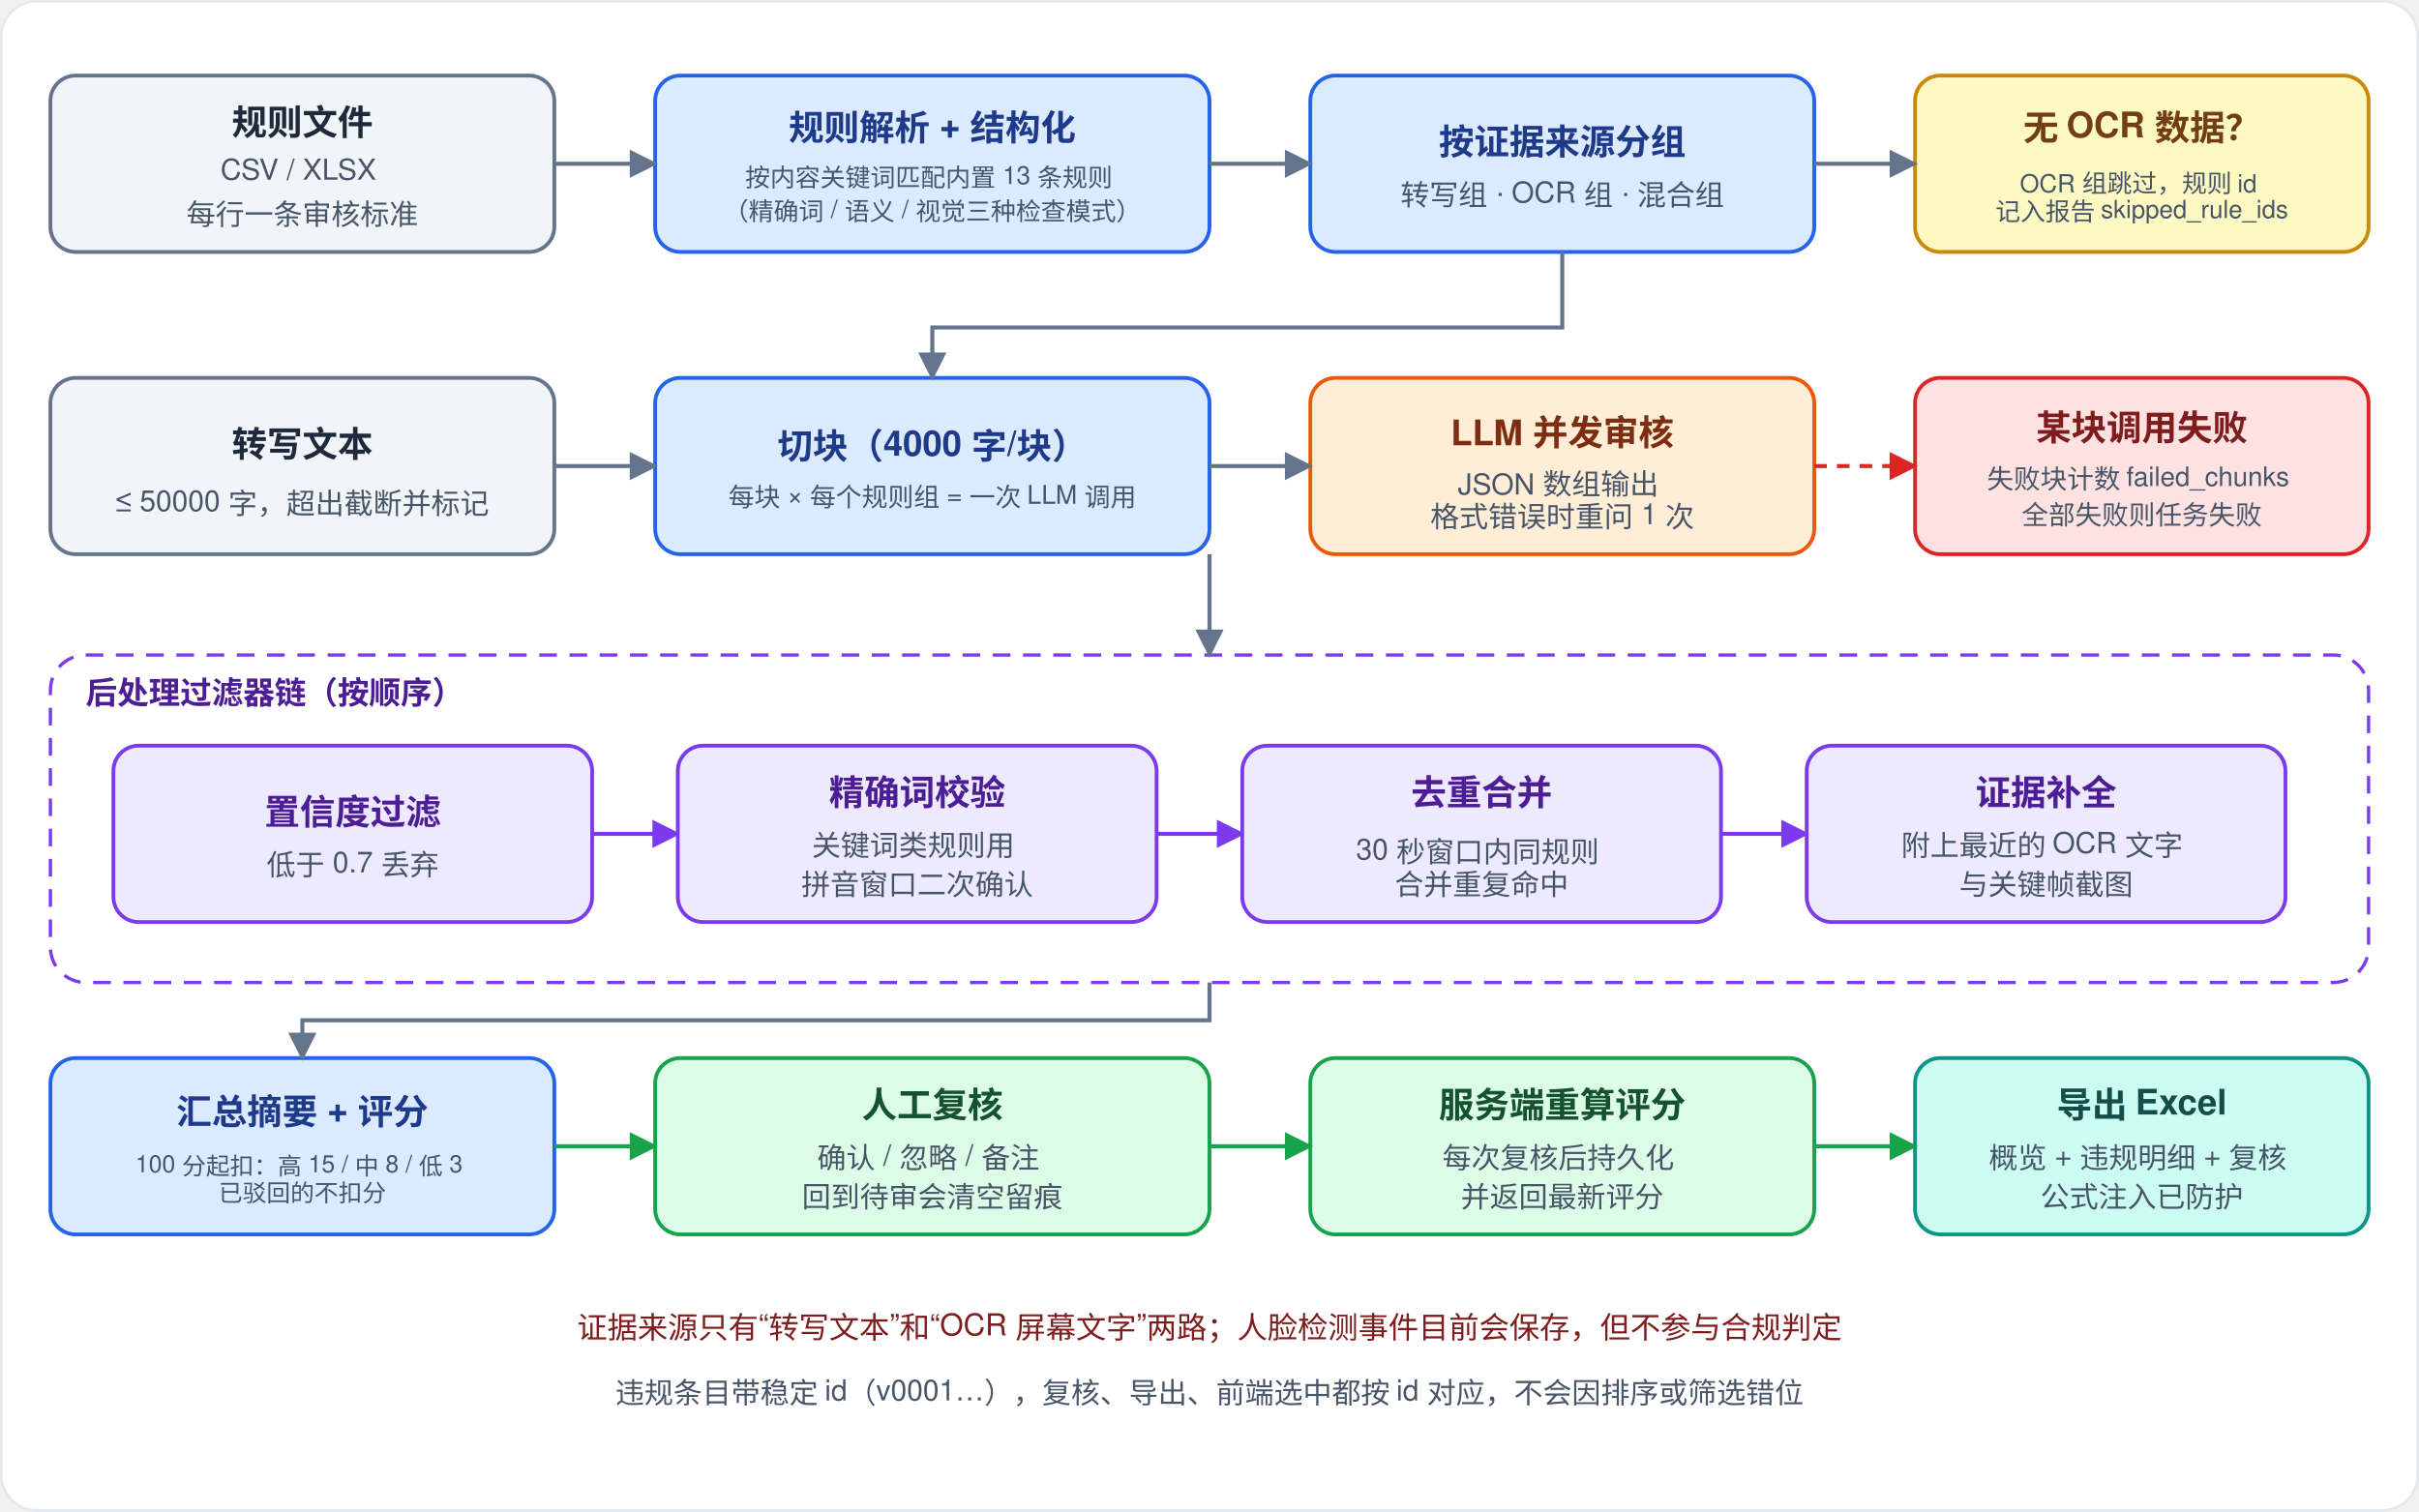
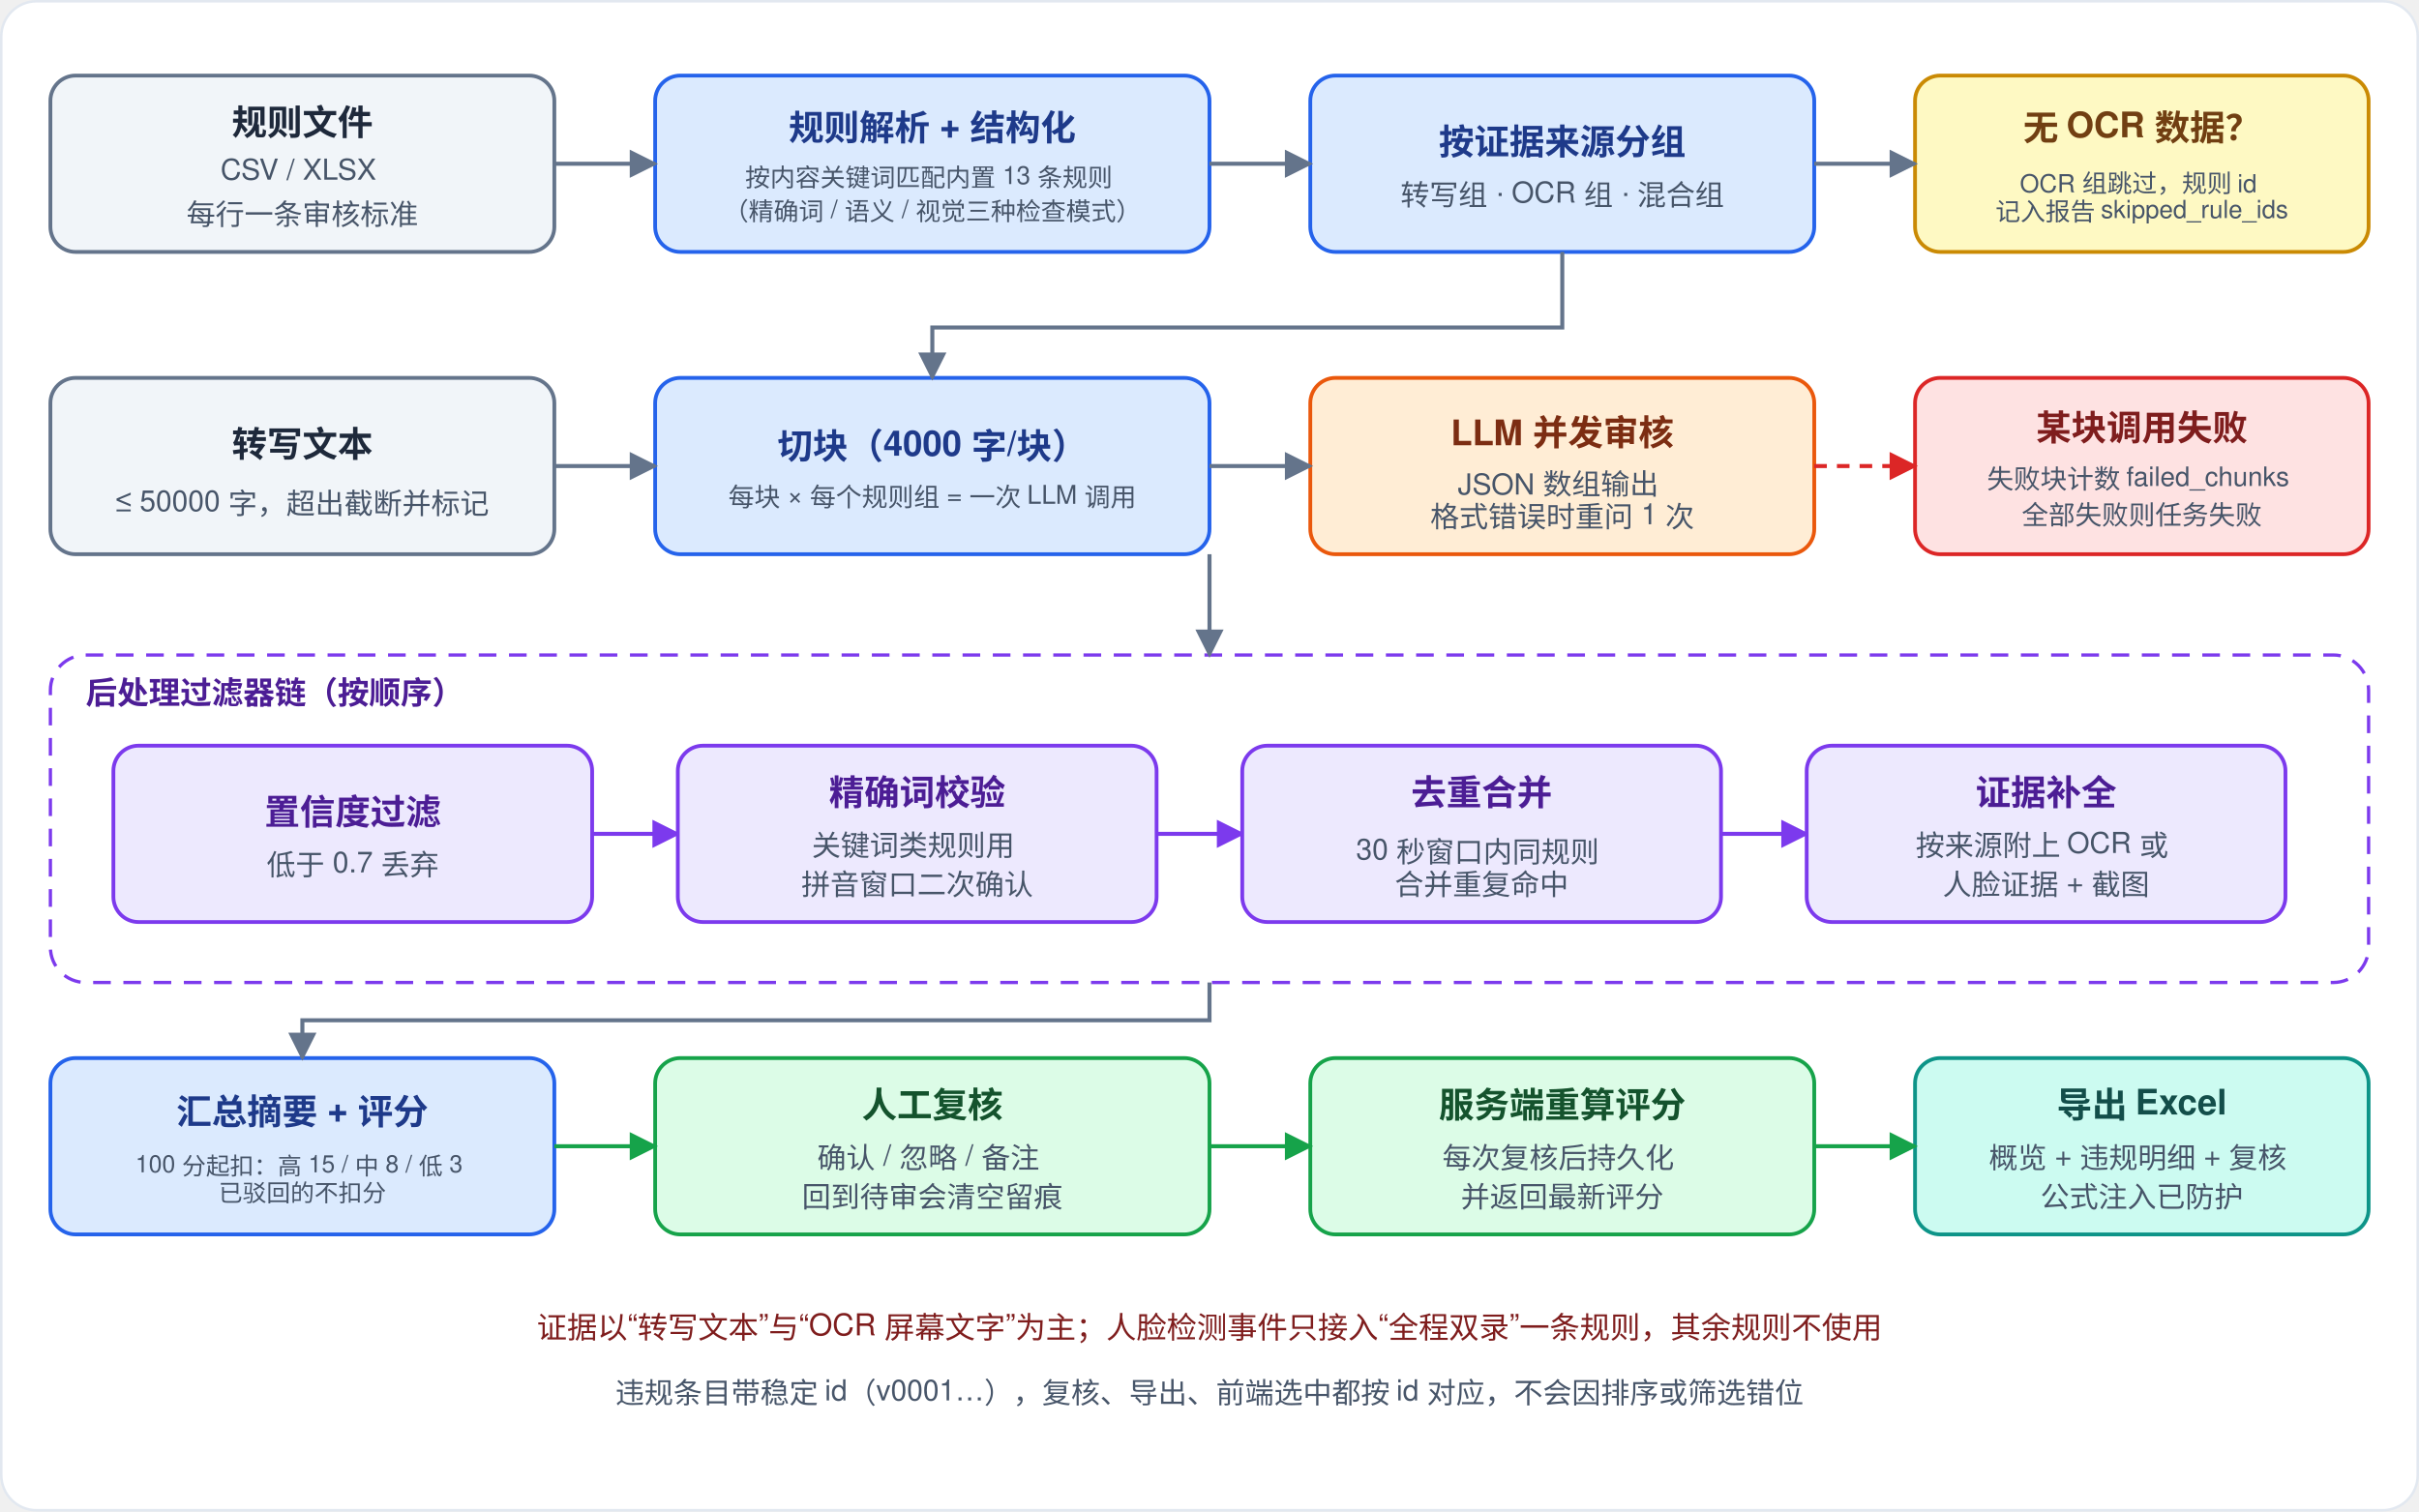
<svg xmlns="http://www.w3.org/2000/svg" viewBox="0 0 960 600" width="960" height="600" font-family="system-ui, -apple-system, 'Segoe UI', Helvetica, Arial, 'PingFang SC', 'Noto Sans CJK SC', 'Microsoft YaHei', sans-serif" role="img" aria-labelledby="t d">
  <defs>
    <marker id="m16a34a" viewBox="0 0 10 10" refX="9" refY="5" markerWidth="7" markerHeight="7" orient="auto-start-reverse">
      <path d="M0,0 L10,5 L0,10 z" fill="#16a34a" />
    </marker>
    <marker id="m64748b" viewBox="0 0 10 10" refX="9" refY="5" markerWidth="7" markerHeight="7" orient="auto-start-reverse">
      <path d="M0,0 L10,5 L0,10 z" fill="#64748b" />
    </marker>
    <marker id="m7c3aed" viewBox="0 0 10 10" refX="9" refY="5" markerWidth="7" markerHeight="7" orient="auto-start-reverse">
      <path d="M0,0 L10,5 L0,10 z" fill="#7c3aed" />
    </marker>
    <marker id="mdc2626" viewBox="0 0 10 10" refX="9" refY="5" markerWidth="7" markerHeight="7" orient="auto-start-reverse">
      <path d="M0,0 L10,5 L0,10 z" fill="#dc2626" />
    </marker>
  </defs>
  <rect x="0.5" y="0.5" width="959" height="599" rx="14" fill="#ffffff" stroke="#e2e8f0" />
  <rect x="20" y="30" width="200" height="70" rx="10" fill="#f1f5f9" stroke="#64748b" stroke-width="1.5" />
  <text x="120.0" y="47.5" font-size="14" text-anchor="middle" fill="#1e293b" font-weight="600" dominant-baseline="central">
    <tspan x="120.0" dy="0.0">规则文件</tspan>
  </text>
  <text x="120.0" y="68.7" font-size="11.5" text-anchor="middle" fill="#475569" font-weight="normal" dominant-baseline="central">
    <tspan x="120.0" dy="0.0">CSV / XLSX</tspan>
    <tspan x="120.0" dy="15.5">每行一条审核标准</tspan>
  </text>
  <rect x="260" y="30" width="220" height="70" rx="10" fill="#dbeafe" stroke="#2563eb" stroke-width="1.5" />
  <text x="370.0" y="49.6" font-size="14" text-anchor="middle" fill="#1e3a8a" font-weight="600" dominant-baseline="central">
    <tspan x="370.0" dy="0.0">规则解析 + 结构化</tspan>
  </text>
  <text x="370.0" y="69.7" font-size="9.942" text-anchor="middle" fill="#475569" font-weight="normal" dominant-baseline="central">
    <tspan x="370.0" dy="0.0">按内容关键词匹配内置 13 条规则</tspan>
    <tspan x="370.0" dy="13.4">（精确词 / 语义 / 视觉三种检查模式）</tspan>
  </text>
  <rect x="520" y="30" width="200" height="70" rx="10" fill="#dbeafe" stroke="#2563eb" stroke-width="1.5" />
  <text x="620.0" y="55.2" font-size="14" text-anchor="middle" fill="#1e3a8a" font-weight="600" dominant-baseline="central">
    <tspan x="620.0" dy="0.0">按证据来源分组</tspan>
  </text>
  <text x="620.0" y="76.5" font-size="11.5" text-anchor="middle" fill="#475569" font-weight="normal" dominant-baseline="central">
    <tspan x="620.0" dy="0.0">转写组 · OCR 组 · 混合组</tspan>
  </text>
  <rect x="760" y="30" width="180" height="70" rx="10" fill="#fef9c3" stroke="#ca8a04" stroke-width="1.5" />
  <text x="850.0" y="49.6" font-size="14" text-anchor="middle" fill="#713f12" font-weight="600" dominant-baseline="central">
    <tspan x="850.0" dy="0.0">无 OCR 数据？</tspan>
  </text>
  <text x="850.0" y="69.8" font-size="9.903" text-anchor="middle" fill="#475569" font-weight="normal" dominant-baseline="central">
    <tspan x="850.0" dy="0.0">OCR 组跳过，规则 id</tspan>
    <tspan x="850.0" dy="13.4">记入报告 skipped_rule_ids</tspan>
  </text>
  <path d="M220,65 L260,65" fill="none" stroke="#64748b" stroke-width="1.6" marker-end="url(#m64748b)" />
  <path d="M480,65 L520,65" fill="none" stroke="#64748b" stroke-width="1.6" marker-end="url(#m64748b)" />
  <path d="M720,65 L760,65" fill="none" stroke="#64748b" stroke-width="1.6" marker-end="url(#m64748b)" />
  <rect x="20" y="150" width="200" height="70" rx="10" fill="#f1f5f9" stroke="#64748b" stroke-width="1.5" />
  <text x="120.0" y="175.2" font-size="14" text-anchor="middle" fill="#1e293b" font-weight="600" dominant-baseline="central">
    <tspan x="120.0" dy="0.0">转写文本</tspan>
  </text>
  <text x="120.0" y="196.4" font-size="11.5" text-anchor="middle" fill="#475569" font-weight="normal" dominant-baseline="central">
    <tspan x="120.0" dy="0.0">≤ 50000 字，超出截断并标记</tspan>
  </text>
  <rect x="260" y="150" width="220" height="70" rx="10" fill="#dbeafe" stroke="#2563eb" stroke-width="1.5" />
  <text x="370.0" y="176.0" font-size="14" text-anchor="middle" fill="#1e3a8a" font-weight="600" dominant-baseline="central">
    <tspan x="370.0" dy="0.0">切块（4000 字/块）</tspan>
  </text>
  <text x="370.0" y="196.5" font-size="10.303" text-anchor="middle" fill="#475569" font-weight="normal" dominant-baseline="central">
    <tspan x="370.0" dy="0.0">每块 × 每个规则组 = 一次 LLM 调用</tspan>
  </text>
  <rect x="520" y="150" width="200" height="70" rx="10" fill="#ffedd5" stroke="#ea580c" stroke-width="1.5" />
  <text x="620.0" y="167.5" font-size="14" text-anchor="middle" fill="#7c2d12" font-weight="600" dominant-baseline="central">
    <tspan x="620.0" dy="0.0">LLM 并发审核</tspan>
  </text>
  <text x="620.0" y="188.7" font-size="11.5" text-anchor="middle" fill="#475569" font-weight="normal" dominant-baseline="central">
    <tspan x="620.0" dy="0.0">JSON 数组输出</tspan>
    <tspan x="620.0" dy="15.5">格式错误时重问 1 次</tspan>
  </text>
  <rect x="760" y="150" width="180" height="70" rx="10" fill="#fee2e2" stroke="#dc2626" stroke-width="1.5" />
  <text x="850.0" y="168.7" font-size="14" text-anchor="middle" fill="#7f1d1d" font-weight="600" dominant-baseline="central">
    <tspan x="850.0" dy="0.0">某块调用失败</tspan>
  </text>
  <text x="850.0" y="189.3" font-size="10.594" text-anchor="middle" fill="#475569" font-weight="normal" dominant-baseline="central">
    <tspan x="850.0" dy="0.0">失败块计数 failed_chunks</tspan>
    <tspan x="850.0" dy="14.3">全部失败则任务失败</tspan>
  </text>
  <path d="M620,100 L620,130 L370,130 L370,150" fill="none" stroke="#64748b" stroke-width="1.6" marker-end="url(#m64748b)" />
  <path d="M220,185 L260,185" fill="none" stroke="#64748b" stroke-width="1.6" marker-end="url(#m64748b)" />
  <path d="M480,185 L520,185" fill="none" stroke="#64748b" stroke-width="1.6" marker-end="url(#m64748b)" />
  <path d="M720,185 L760,185" fill="none" stroke="#dc2626" stroke-width="1.6" stroke-dasharray="5 4" marker-end="url(#mdc2626)" />
  <rect x="20" y="260" width="920" height="130" rx="14" fill="none" stroke="#7c3aed" stroke-width="1.3" stroke-dasharray="7 5" />
  <text x="34" y="274.0" font-size="12.5" text-anchor="start" fill="#4c1d95" font-weight="600" dominant-baseline="central">
    <tspan x="34" dy="0.0">后处理过滤器链（按顺序）</tspan>
  </text>
  <rect x="45" y="296" width="190" height="70" rx="10" fill="#ede9fe" stroke="#7c3aed" stroke-width="1.5" />
  <text x="140.0" y="321.2" font-size="14" text-anchor="middle" fill="#4c1d95" font-weight="600" dominant-baseline="central">
    <tspan x="140.0" dy="0.0">置信度过滤</tspan>
  </text>
  <text x="140.0" y="342.4" font-size="11.5" text-anchor="middle" fill="#475569" font-weight="normal" dominant-baseline="central">
    <tspan x="140.0" dy="0.0">低于 0.7 丢弃</tspan>
  </text>
  <path d="M235,331 L269,331" fill="none" stroke="#7c3aed" stroke-width="1.6" marker-end="url(#m7c3aed)" />
  <rect x="269" y="296" width="190" height="70" rx="10" fill="#ede9fe" stroke="#7c3aed" stroke-width="1.5" />
  <text x="364.0" y="313.5" font-size="14" text-anchor="middle" fill="#4c1d95" font-weight="600" dominant-baseline="central">
    <tspan x="364.0" dy="0.0">精确词校验</tspan>
  </text>
  <text x="364.0" y="334.7" font-size="11.5" text-anchor="middle" fill="#475569" font-weight="normal" dominant-baseline="central">
    <tspan x="364.0" dy="0.0">关键词类规则用</tspan>
    <tspan x="364.0" dy="15.5">拼音窗口二次确认</tspan>
  </text>
  <path d="M459,331 L493,331" fill="none" stroke="#7c3aed" stroke-width="1.6" marker-end="url(#m7c3aed)" />
  <rect x="493" y="296" width="190" height="70" rx="10" fill="#ede9fe" stroke="#7c3aed" stroke-width="1.5" />
  <text x="588.0" y="313.5" font-size="14" text-anchor="middle" fill="#4c1d95" font-weight="600" dominant-baseline="central">
    <tspan x="588.0" dy="0.0">去重合并</tspan>
  </text>
  <text x="588.0" y="334.7" font-size="11.5" text-anchor="middle" fill="#475569" font-weight="normal" dominant-baseline="central">
    <tspan x="588.0" dy="0.0">30 秒窗口内同规则</tspan>
    <tspan x="588.0" dy="15.5">合并重复命中</tspan>
  </text>
  <path d="M683,331 L717,331" fill="none" stroke="#7c3aed" stroke-width="1.6" marker-end="url(#m7c3aed)" />
  <rect x="717" y="296" width="190" height="70" rx="10" fill="#ede9fe" stroke="#7c3aed" stroke-width="1.5" />
  <text x="812.0" y="313.5" font-size="14" text-anchor="middle" fill="#4c1d95" font-weight="600" dominant-baseline="central">
    <tspan x="812.0" dy="0.0">证据补全</tspan>
  </text>
  <text x="812.0" y="334.7" font-size="11.5" text-anchor="middle" fill="#475569" font-weight="normal" dominant-baseline="central">
-     <tspan x="812.0" dy="0.0">附上最近的 OCR 文字</tspan>
-     <tspan x="812.0" dy="15.5">与关键帧截图</tspan>
+     <tspan x="812.0" dy="0.0">按来源附上 OCR 或</tspan>
+     <tspan x="812.0" dy="15.5">人脸证据 + 截图</tspan>
  </text>
  <path d="M480,220 L480,260" fill="none" stroke="#64748b" stroke-width="1.6" marker-end="url(#m64748b)" />
  <rect x="20" y="420" width="200" height="70" rx="10" fill="#dbeafe" stroke="#2563eb" stroke-width="1.5" />
  <text x="120.0" y="440.2" font-size="14" text-anchor="middle" fill="#1e3a8a" font-weight="600" dominant-baseline="central">
    <tspan x="120.0" dy="0.0">汇总摘要 + 评分</tspan>
  </text>
  <text x="120.0" y="460.0" font-size="9.5" text-anchor="middle" fill="#475569" font-weight="normal" dominant-baseline="central">
    <tspan x="120.0" dy="0.0">100 分起扣：高 15 / 中 8 / 低 3</tspan>
    <tspan x="120.0" dy="12.8">已驳回的不扣分</tspan>
  </text>
  <rect x="260" y="420" width="220" height="70" rx="10" fill="#dcfce7" stroke="#16a34a" stroke-width="1.5" />
  <text x="370.0" y="437.5" font-size="14" text-anchor="middle" fill="#14532d" font-weight="600" dominant-baseline="central">
    <tspan x="370.0" dy="0.0">人工复核</tspan>
  </text>
  <text x="370.0" y="458.7" font-size="11.5" text-anchor="middle" fill="#475569" font-weight="normal" dominant-baseline="central">
    <tspan x="370.0" dy="0.0">确认 / 忽略 / 备注</tspan>
    <tspan x="370.0" dy="15.5">回到待审会清空留痕</tspan>
  </text>
  <rect x="520" y="420" width="200" height="70" rx="10" fill="#dcfce7" stroke="#16a34a" stroke-width="1.5" />
  <text x="620.0" y="437.5" font-size="14" text-anchor="middle" fill="#14532d" font-weight="600" dominant-baseline="central">
    <tspan x="620.0" dy="0.0">服务端重算评分</tspan>
  </text>
  <text x="620.0" y="458.7" font-size="11.5" text-anchor="middle" fill="#475569" font-weight="normal" dominant-baseline="central">
    <tspan x="620.0" dy="0.0">每次复核后持久化</tspan>
    <tspan x="620.0" dy="15.5">并返回最新评分</tspan>
  </text>
  <rect x="760" y="420" width="180" height="70" rx="10" fill="#ccfbf1" stroke="#0d9488" stroke-width="1.5" />
  <text x="850.0" y="437.5" font-size="14" text-anchor="middle" fill="#134e4a" font-weight="600" dominant-baseline="central">
    <tspan x="850.0" dy="0.0">导出 Excel</tspan>
  </text>
  <text x="850.0" y="458.7" font-size="11.5" text-anchor="middle" fill="#475569" font-weight="normal" dominant-baseline="central">
    <tspan x="850.0" dy="0.0">概览 + 违规明细 + 复核</tspan>
    <tspan x="850.0" dy="15.5">公式注入已防护</tspan>
  </text>
  <path d="M480,390 L480,405 L120,405 L120,420" fill="none" stroke="#64748b" stroke-width="1.6" marker-end="url(#m64748b)" />
  <path d="M220,455 L260,455" fill="none" stroke="#16a34a" stroke-width="1.6" marker-end="url(#m16a34a)" />
  <path d="M480,455 L520,455" fill="none" stroke="#16a34a" stroke-width="1.6" marker-end="url(#m16a34a)" />
  <path d="M720,455 L760,455" fill="none" stroke="#16a34a" stroke-width="1.6" marker-end="url(#m16a34a)" />
  <text x="480" y="526.0" font-size="12" text-anchor="middle" fill="#7f1d1d" font-weight="normal" dominant-baseline="central">
-     <tspan x="480" dy="0.0">证据来源只有“转写文本”和“OCR 屏幕文字”两路；人脸检测事件目前会保存，但不参与合规判定</tspan>
+     <tspan x="480" dy="0.0">证据以“转写文本”与“OCR 屏幕文字”为主；人脸检测事件只接入“全程双录”一条规则，其余规则不使用</tspan>
  </text>
  <text x="480" y="552.0" font-size="11.5" text-anchor="middle" fill="#475569" font-weight="normal" dominant-baseline="central">
    <tspan x="480" dy="0.0">违规条目带稳定 id（v0001…），复核、导出、前端选中都按 id 对应，不会因排序或筛选错位</tspan>
  </text>
</svg>
